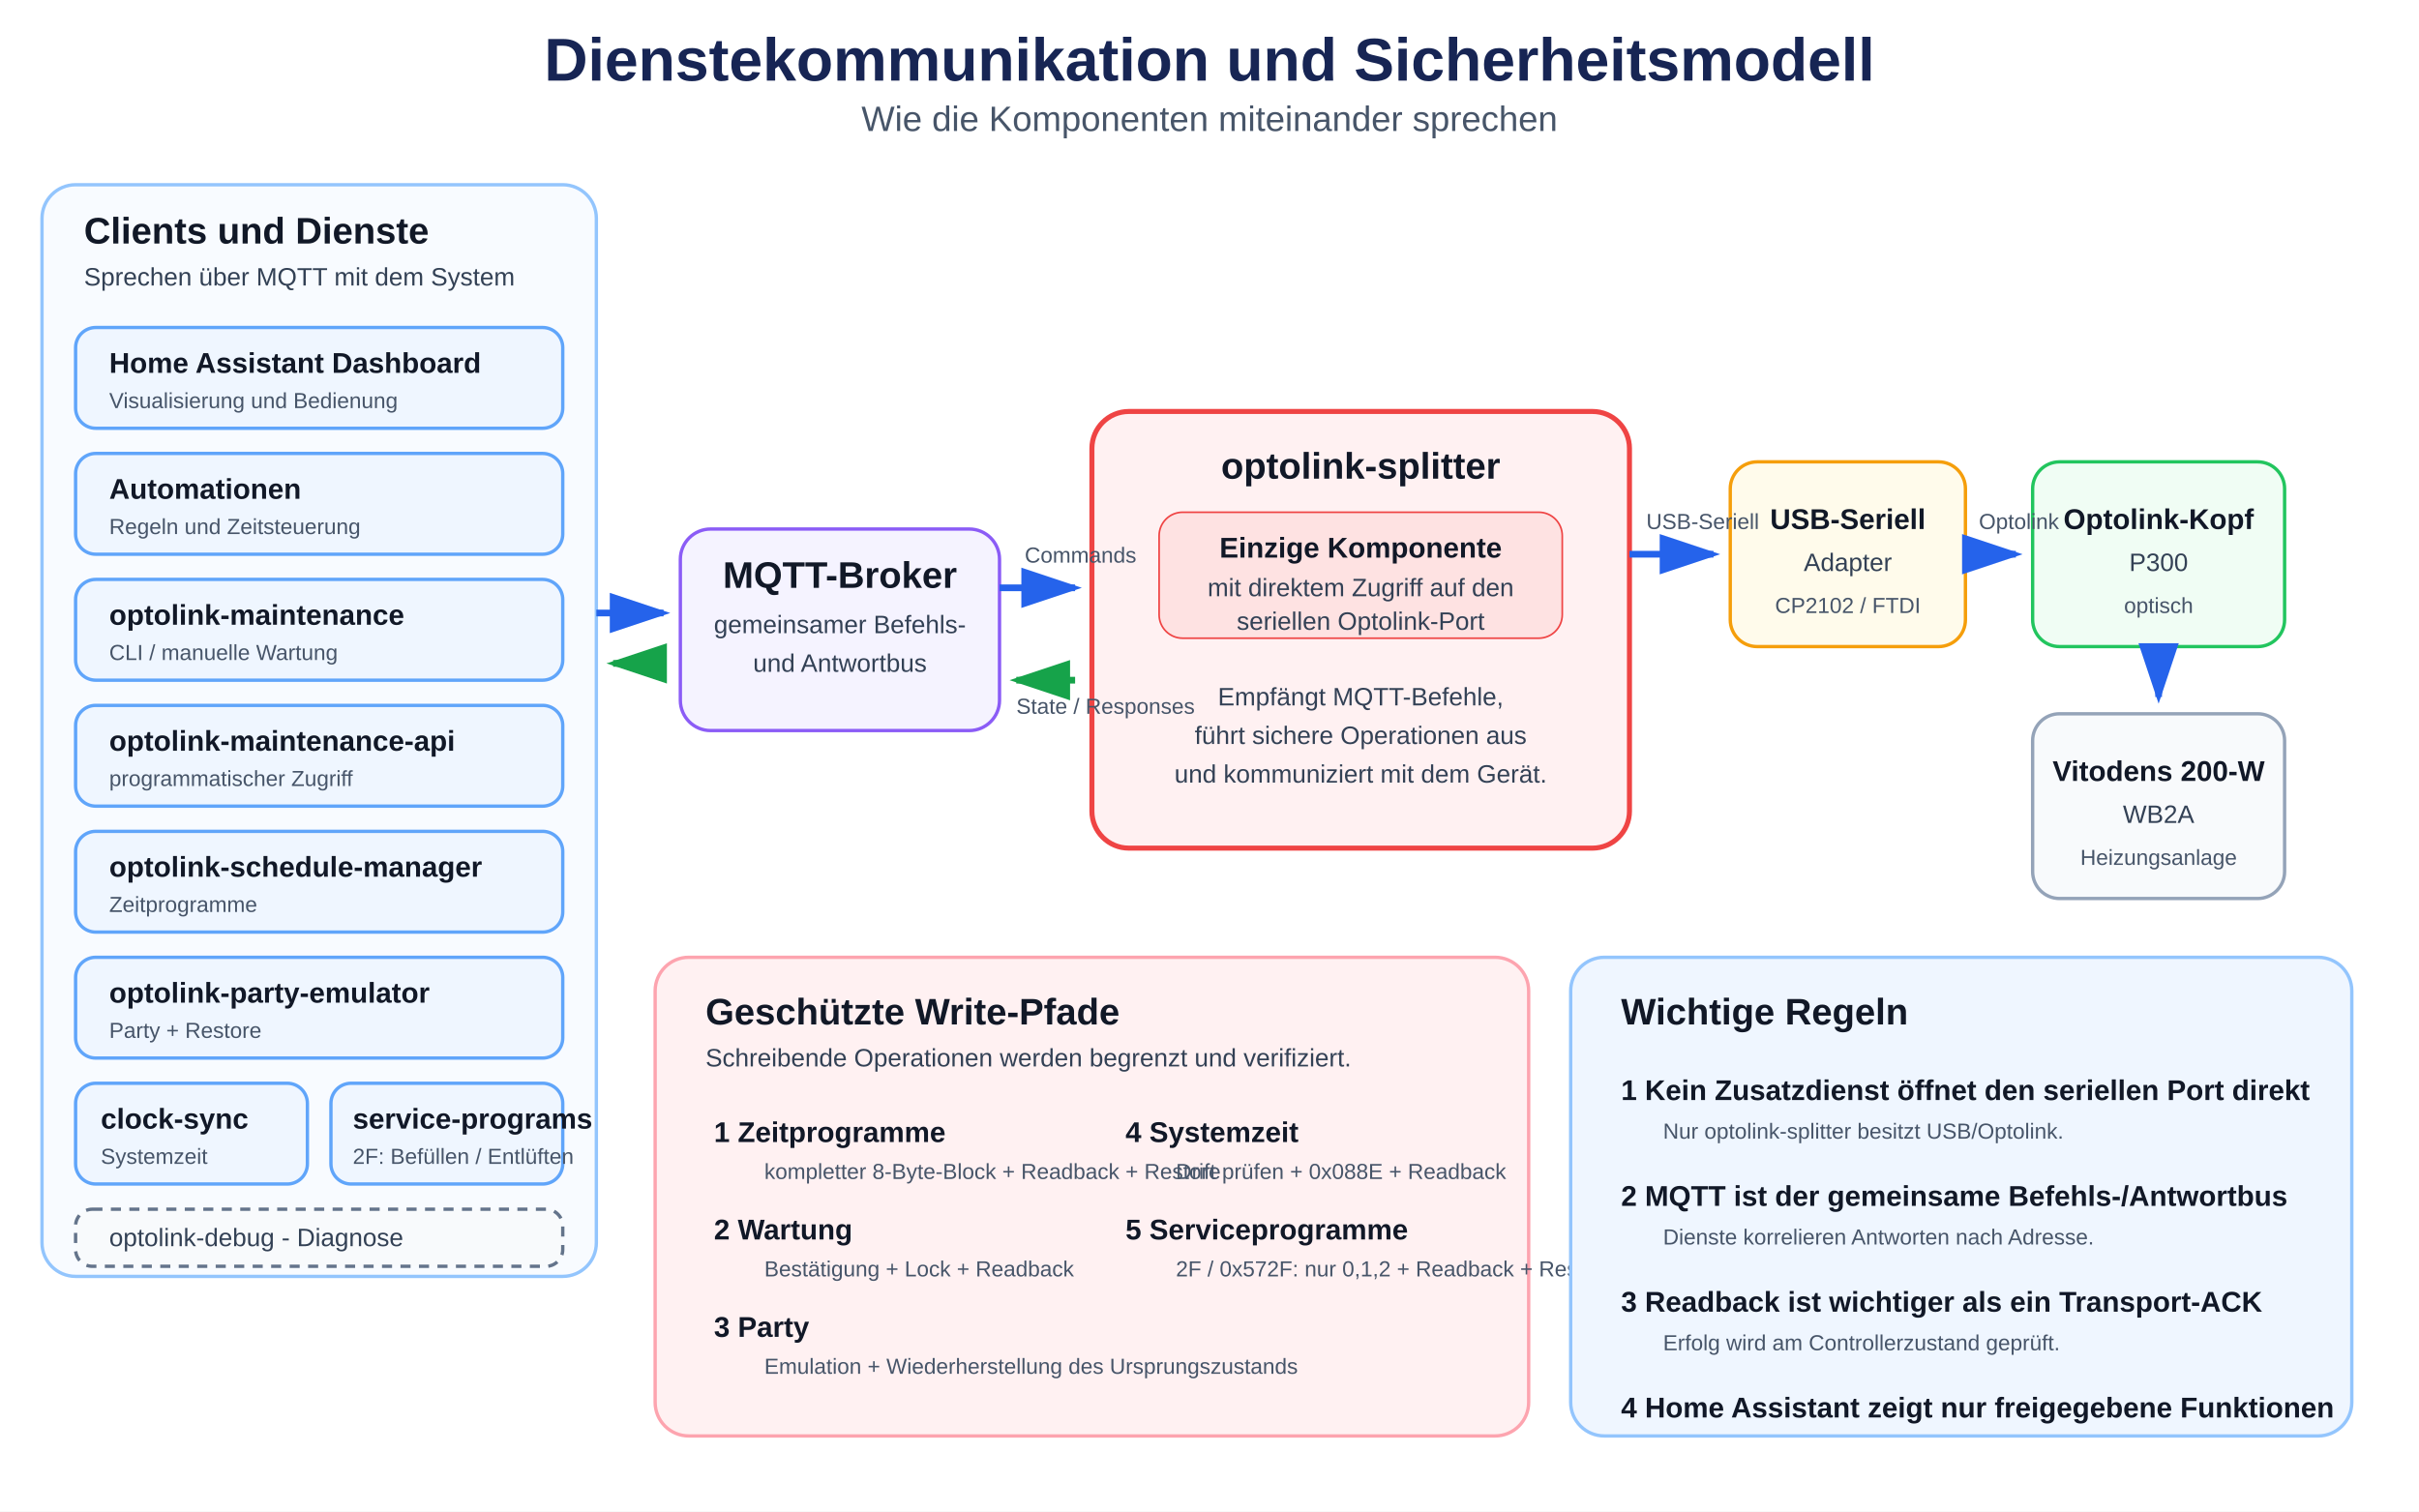
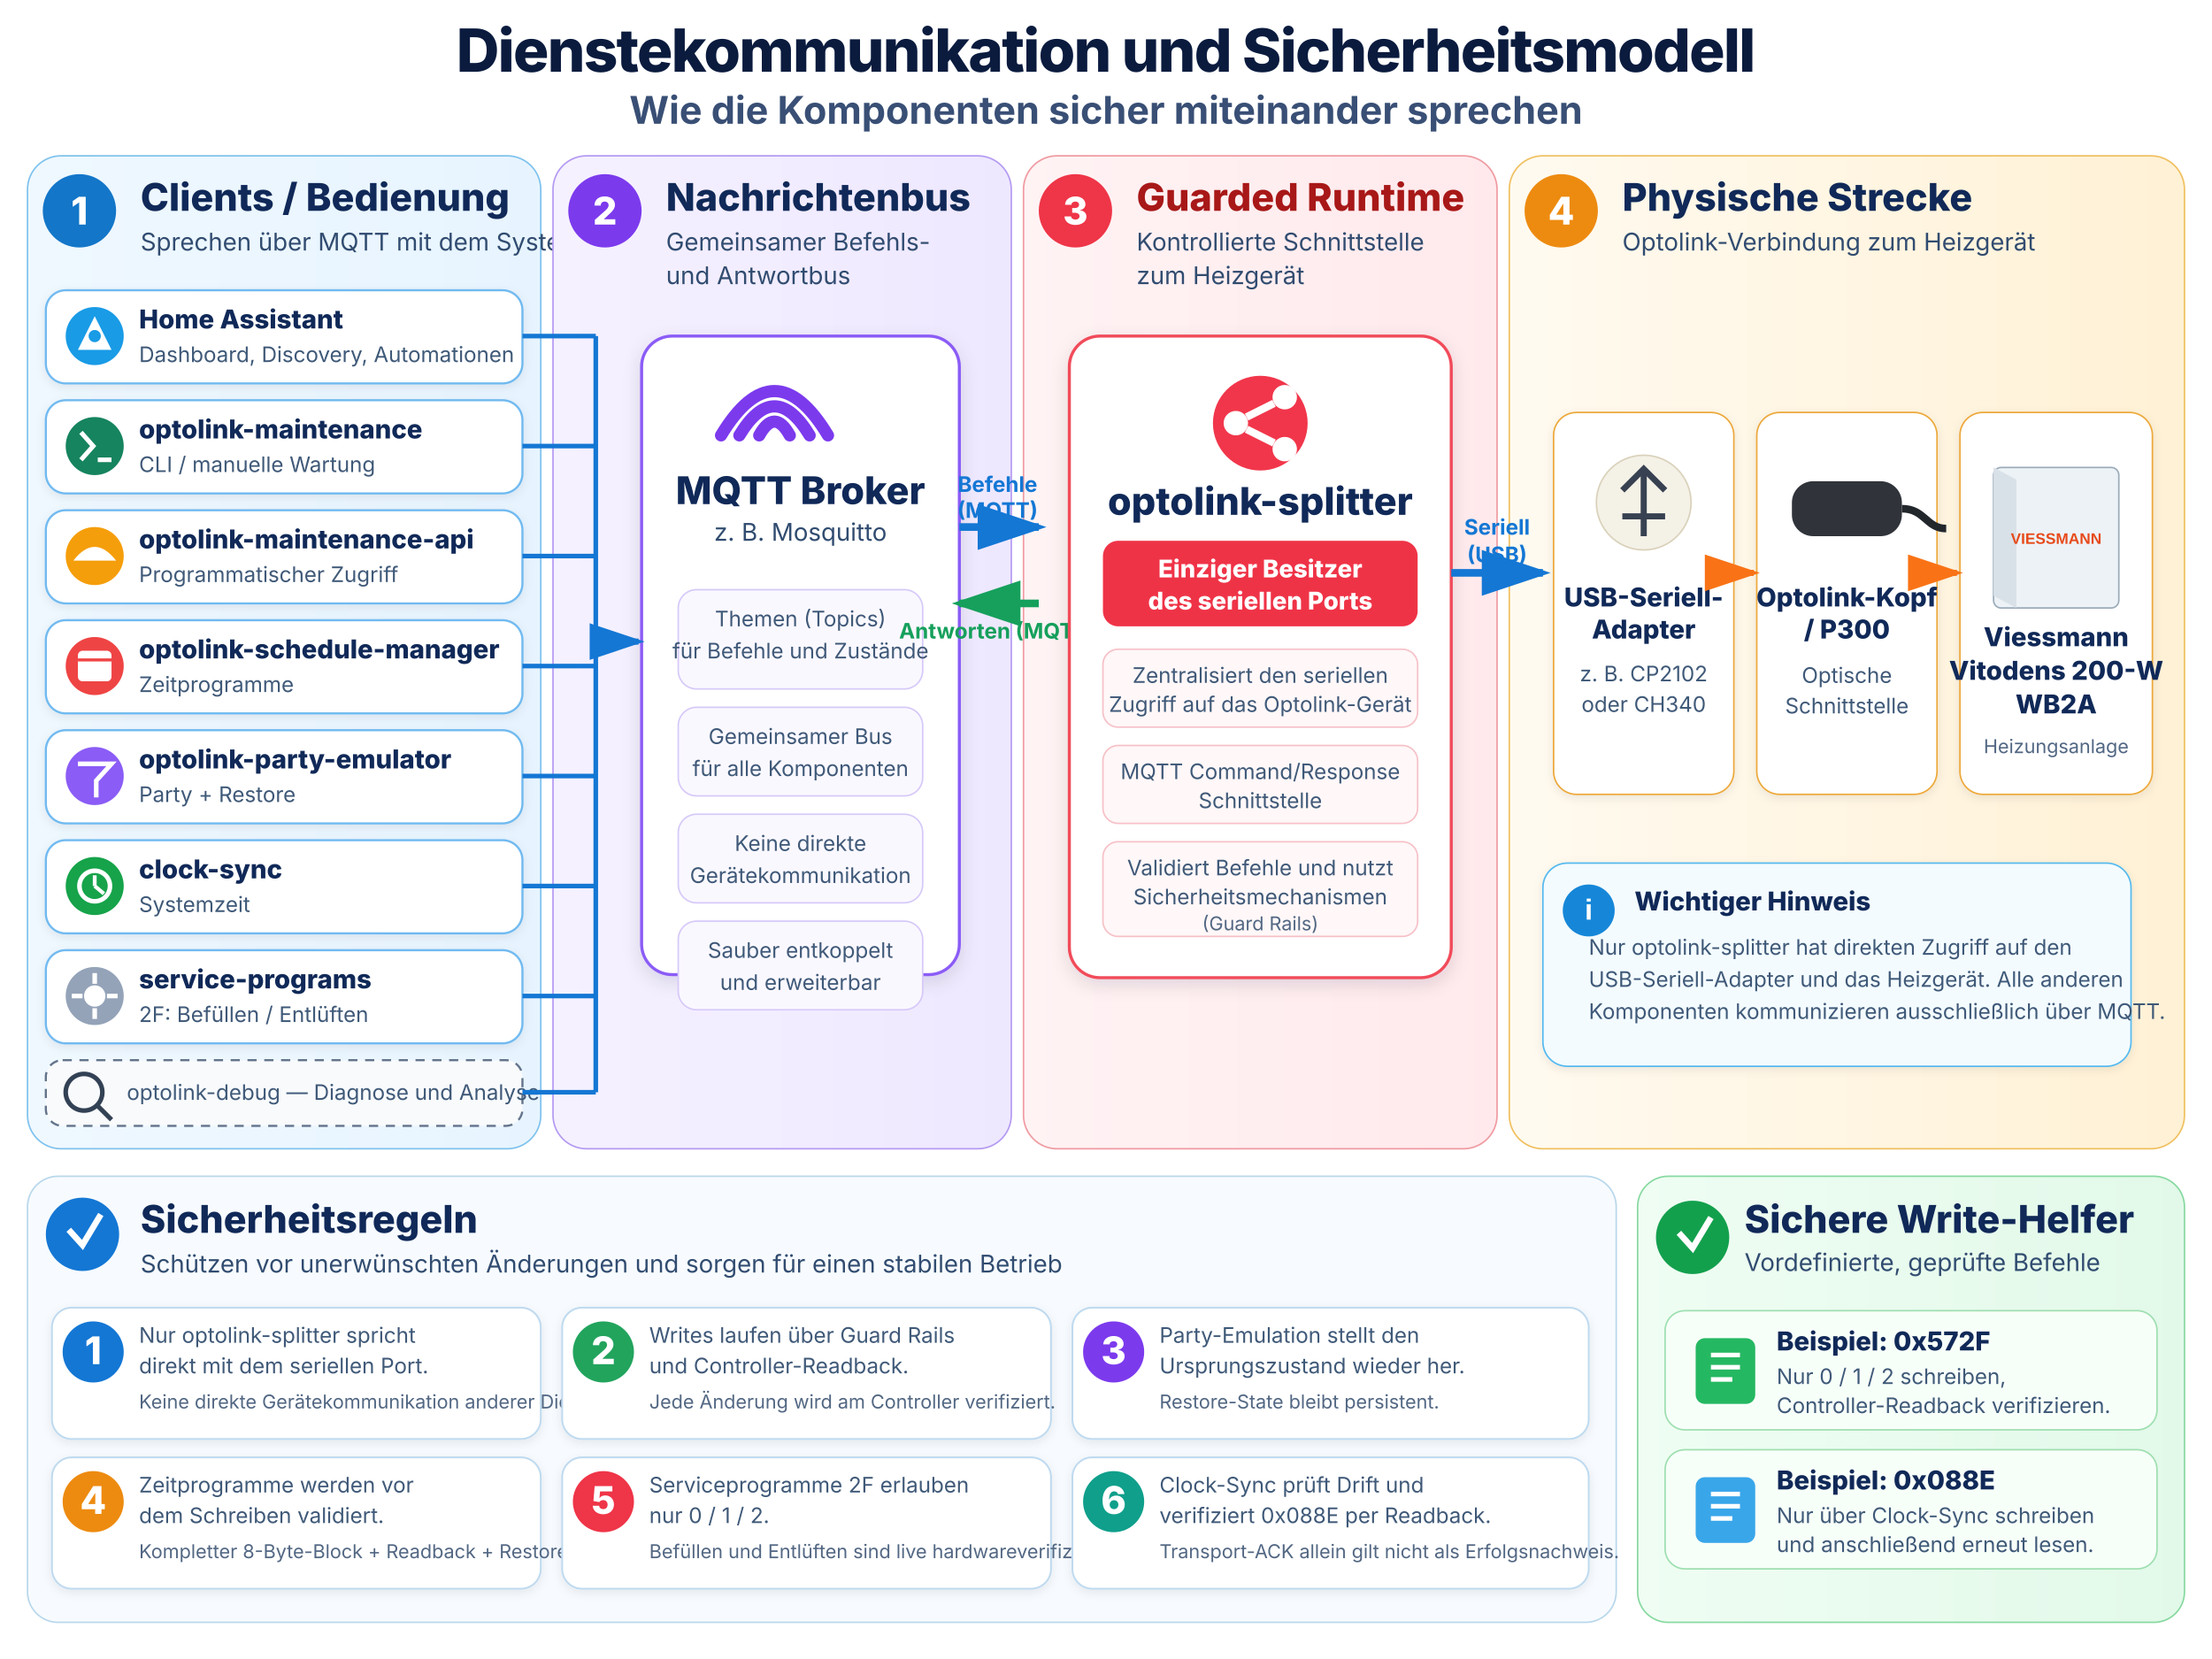
- <svg xmlns="http://www.w3.org/2000/svg" width="1440" height="900" viewBox="0 0 1440 900" role="img" aria-labelledby="title desc">
+ <svg xmlns="http://www.w3.org/2000/svg" width="1448" height="1086" viewBox="0 0 1448 1086" role="img" aria-labelledby="title desc">
  <defs>
-     <marker id="ab" markerWidth="10" markerHeight="10" refX="8" refY="3" orient="auto">
-       <path d="M0,0 L0,6 L9,3 z" fill="#2563eb" />
+     <linearGradient id="bluePanel" x1="0" x2="1">
+       <stop stop-color="#eff8ff" />
+       <stop offset="1" stop-color="#e7f4ff" />
+     </linearGradient>
+     <linearGradient id="violetPanel" x1="0" x2="1">
+       <stop stop-color="#f5f1ff" />
+       <stop offset="1" stop-color="#eee8ff" />
+     </linearGradient>
+     <linearGradient id="redPanel" x1="0" x2="1">
+       <stop stop-color="#fff3f4" />
+       <stop offset="1" stop-color="#ffe9ec" />
+     </linearGradient>
+     <linearGradient id="yellowPanel" x1="0" x2="1">
+       <stop stop-color="#fffaf0" />
+       <stop offset="1" stop-color="#fff1d5" />
+     </linearGradient>
+     <linearGradient id="greenPanel" x1="0" x2="1">
+       <stop stop-color="#effdf3" />
+       <stop offset="1" stop-color="#e2f9e9" />
+     </linearGradient>
+     <filter id="shadow" x="-20%" y="-20%" width="140%" height="140%">
+       <feDropShadow dx="0" dy="4" stdDeviation="6" flood-color="#0f172a" flood-opacity=".12" />
+     </filter>
+     <filter id="soft" x="-20%" y="-20%" width="140%" height="140%">
+       <feDropShadow dx="0" dy="2" stdDeviation="3" flood-color="#0f172a" flood-opacity=".08" />
+     </filter>
+     <marker id="blueArrow" markerWidth="10" markerHeight="10" refX="8" refY="3" orient="auto">
+       <path d="M0,0 L0,6 L9,3 z" fill="#1477d4" />
    </marker>
-     <marker id="ag" markerWidth="10" markerHeight="10" refX="8" refY="3" orient="auto">
-       <path d="M0,0 L0,6 L9,3 z" fill="#16a34a" />
+     <marker id="greenArrow" markerWidth="10" markerHeight="10" refX="8" refY="3" orient="auto">
+       <path d="M0,0 L0,6 L9,3 z" fill="#16a05c" />
+     </marker>
+     <marker id="orangeArrow" markerWidth="10" markerHeight="10" refX="8" refY="3" orient="auto">
+       <path d="M0,0 L0,6 L9,3 z" fill="#f97316" />
    </marker>
    <style>
-     .title{font:700 36px Arial,sans-serif;fill:#172554}.sub{font:21px Arial,sans-serif;fill:#475569}
-     .h{font:700 22px Arial,sans-serif;fill:#111827}.label{font:700 17px Arial,sans-serif;fill:#111827}
-     .text{font:15px Arial,sans-serif;fill:#334155}.small{font:13px Arial,sans-serif;fill:#475569}
-     .client{fill:#eff6ff;stroke:#60a5fa;stroke-width:2}.safe{fill:#fff1f2;stroke:#fda4af;stroke-width:2}.rule{fill:#eff6ff;stroke:#93c5fd;stroke-width:2}
-     .blue{stroke:#2563eb;stroke-width:4;fill:none;marker-end:url(#ab)}.green{stroke:#16a34a;stroke-width:4;fill:none;marker-end:url(#ag)}
+     .title{font:800 39px Inter,Segoe UI,Arial,sans-serif;fill:#0a1b3e;letter-spacing:-1px}
+     .subtitle{font:700 25px Inter,Segoe UI,Arial,sans-serif;fill:#394f75}
+     .h{font:800 25px Inter,Segoe UI,Arial,sans-serif;fill:#102958}
+     .h-red{font:800 25px Inter,Segoe UI,Arial,sans-serif;fill:#a81818}
+     .body{font:16px Inter,Segoe UI,Arial,sans-serif;fill:#314c70}
+     .label{font:800 17px Inter,Segoe UI,Arial,sans-serif;fill:#102958}
+     .small{font:14px Inter,Segoe UI,Arial,sans-serif;fill:#3f5978}
+     .tiny{font:12.5px Inter,Segoe UI,Arial,sans-serif;fill:#526783}
+     .step{font:800 25px Inter,Segoe UI,Arial,sans-serif;fill:#fff}
+     .client{fill:#fff;stroke:#71baf0;stroke-width:1.4;filter:url(#soft)}
+     .rule{fill:#fff;stroke:#bfdaef;stroke-width:1.2;filter:url(#soft)}
  </style>
  </defs>
-   <rect width="1440" height="900" fill="#fff" />
-   <text x="720" y="48" text-anchor="middle" class="title">Dienstekommunikation und Sicherheitsmodell</text>
-   <text x="720" y="78" text-anchor="middle" class="sub">Wie die Komponenten miteinander sprechen</text>
-   <rect x="25" y="110" width="330" height="650" rx="20" fill="#f8fbff" stroke="#93c5fd" stroke-width="2" />
-   <text x="50" y="145" class="h">Clients und Dienste</text>
-   <text x="50" y="170" class="text">Sprechen über MQTT mit dem System</text>
+   <rect width="1448" height="1086" fill="#fff" />
+   <text x="724" y="47" text-anchor="middle" class="title">Dienstekommunikation und Sicherheitsmodell</text>
+   <text x="724" y="81" text-anchor="middle" class="subtitle">Wie die Komponenten sicher miteinander sprechen</text>
+   <rect x="18" y="102" width="336" height="650" rx="22" fill="url(#bluePanel)" stroke="#7fc2ed" />
+   <circle cx="52" cy="138" r="24" fill="#1376c8" />
+   <text x="52" y="147" text-anchor="middle" class="step">1</text>
+   <text x="92" y="138" class="h">Clients / Bedienung</text>
+   <text x="92" y="164" class="body">Sprechen über MQTT mit dem System</text>
+   <rect x="362" y="102" width="300" height="650" rx="22" fill="url(#violetPanel)" stroke="#b49af2" />
+   <circle cx="396" cy="138" r="24" fill="#7c3aed" />
+   <text x="396" y="147" text-anchor="middle" class="step">2</text>
+   <text x="436" y="138" class="h">Nachrichtenbus</text>
+   <text x="436" y="164" class="body">Gemeinsamer Befehls-</text>
+   <text x="436" y="186" class="body">und Antwortbus</text>
+   <rect x="670" y="102" width="310" height="650" rx="22" fill="url(#redPanel)" stroke="#f09aa1" />
+   <circle cx="704" cy="138" r="24" fill="#ef3548" />
+   <text x="704" y="147" text-anchor="middle" class="step">3</text>
+   <text x="744" y="138" class="h-red">Guarded Runtime</text>
+   <text x="744" y="164" class="body">Kontrollierte Schnittstelle</text>
+   <text x="744" y="186" class="body">zum Heizgerät</text>
+   <rect x="988" y="102" width="442" height="650" rx="22" fill="url(#yellowPanel)" stroke="#f0c060" />
+   <circle cx="1022" cy="138" r="24" fill="#ed8b10" />
+   <text x="1022" y="147" text-anchor="middle" class="step">4</text>
+   <text x="1062" y="138" class="h">Physische Strecke</text>
+   <text x="1062" y="164" class="body">Optolink-Verbindung zum Heizgerät</text>
  <g>
-     <rect x="45" y="195" width="290" height="60" rx="12" class="client" />
-     <text x="65" y="222" class="label">Home Assistant Dashboard</text>
-     <text x="65" y="243" class="small">Visualisierung und Bedienung</text>
-     <rect x="45" y="270" width="290" height="60" rx="12" class="client" />
-     <text x="65" y="297" class="label">Automationen</text>
-     <text x="65" y="318" class="small">Regeln und Zeitsteuerung</text>
-     <rect x="45" y="345" width="290" height="60" rx="12" class="client" />
-     <text x="65" y="372" class="label">optolink-maintenance</text>
-     <text x="65" y="393" class="small">CLI / manuelle Wartung</text>
-     <rect x="45" y="420" width="290" height="60" rx="12" class="client" />
-     <text x="65" y="447" class="label">optolink-maintenance-api</text>
-     <text x="65" y="468" class="small">programmatischer Zugriff</text>
-     <rect x="45" y="495" width="290" height="60" rx="12" class="client" />
-     <text x="65" y="522" class="label">optolink-schedule-manager</text>
-     <text x="65" y="543" class="small">Zeitprogramme</text>
-     <rect x="45" y="570" width="290" height="60" rx="12" class="client" />
-     <text x="65" y="597" class="label">optolink-party-emulator</text>
-     <text x="65" y="618" class="small">Party + Restore</text>
-     <rect x="45" y="645" width="138" height="60" rx="12" class="client" />
-     <text x="60" y="672" class="label">clock-sync</text>
-     <text x="60" y="693" class="small">Systemzeit</text>
-     <rect x="197" y="645" width="138" height="60" rx="12" class="client" />
-     <text x="210" y="672" class="label">service-programs</text>
-     <text x="210" y="693" class="small">2F: Befüllen / Entlüften</text>
-     <rect x="45" y="720" width="290" height="34" rx="10" fill="#f8fafc" stroke="#64748b" stroke-width="2" stroke-dasharray="6 5" />
-     <text x="65" y="742" class="text">optolink-debug - Diagnose</text>
+     <rect x="30" y="190" width="312" height="61" rx="13" class="client" />
+     <circle cx="62" cy="220" r="19" fill="#199be6" />
+     <path d="M51 229 L62 207 L73 229 Z" fill="#fff" />
+     <circle cx="62" cy="220" r="4" fill="#199be6" />
+     <text x="91" y="215" class="label">Home Assistant</text>
+     <text x="91" y="237" class="small">Dashboard, Discovery, Automationen</text>
+     <rect x="30" y="262" width="312" height="61" rx="13" class="client" />
+     <circle cx="62" cy="292" r="19" fill="#16845e" />
+     <path d="M53 283 L61 292 L53 301 M64 301 H73" stroke="#fff" stroke-width="3" fill="none" />
+     <text x="91" y="287" class="label">optolink-maintenance</text>
+     <text x="91" y="309" class="small">CLI / manuelle Wartung</text>
+     <rect x="30" y="334" width="312" height="61" rx="13" class="client" />
+     <circle cx="62" cy="364" r="19" fill="#f59e0b" />
+     <path d="M48 367 q14 -18 28 0 z" fill="#fff" />
+     <text x="91" y="359" class="label">optolink-maintenance-api</text>
+     <text x="91" y="381" class="small">Programmatischer Zugriff</text>
+     <rect x="30" y="406" width="312" height="61" rx="13" class="client" />
+     <circle cx="62" cy="436" r="19" fill="#ef4444" />
+     <rect x="51" y="426" width="22" height="20" rx="3" fill="#fff" />
+     <path d="M51 432 H73" stroke="#ef4444" stroke-width="2" />
+     <text x="91" y="431" class="label">optolink-schedule-manager</text>
+     <text x="91" y="453" class="small">Zeitprogramme</text>
+     <rect x="30" y="478" width="312" height="61" rx="13" class="client" />
+     <circle cx="62" cy="508" r="19" fill="#8b5cf6" />
+     <path d="M51 500 H73 L63 511 V522" stroke="#fff" stroke-width="3" fill="none" />
+     <text x="91" y="503" class="label">optolink-party-emulator</text>
+     <text x="91" y="525" class="small">Party + Restore</text>
+     <rect x="30" y="550" width="312" height="61" rx="13" class="client" />
+     <circle cx="62" cy="580" r="19" fill="#16a34a" />
+     <circle cx="62" cy="580" r="10" fill="none" stroke="#fff" stroke-width="3" />
+     <path d="M62 580 V573 M62 580 L68 585" stroke="#fff" stroke-width="2.5" />
+     <text x="91" y="575" class="label">clock-sync</text>
+     <text x="91" y="597" class="small">Systemzeit</text>
+     <rect x="30" y="622" width="312" height="61" rx="13" class="client" />
+     <circle cx="62" cy="652" r="19" fill="#94a3b8" />
+     <circle cx="62" cy="652" r="7" fill="#fff" />
+     <path d="M62 637 V644 M62 660 V667 M47 652 H54 M70 652 H77" stroke="#fff" stroke-width="3" />
+     <text x="91" y="647" class="label">service-programs</text>
+     <text x="91" y="669" class="small">2F: Befüllen / Entlüften</text>
+     <rect x="30" y="694" width="312" height="43" rx="11" fill="#f8fafc" stroke="#64748b" stroke-width="1.4" stroke-dasharray="6 5" />
+     <circle cx="55" cy="715" r="12" fill="none" stroke="#334155" stroke-width="3" />
+     <path d="M64 724 L73 733" stroke="#334155" stroke-width="3" />
+     <text x="83" y="720" class="small" font-weight="700">optolink-debug — Diagnose und Analyse</text>
  </g>
-   <rect x="405" y="315" width="190" height="120" rx="18" fill="#f5f3ff" stroke="#8b5cf6" stroke-width="2" />
-   <text x="500" y="350" text-anchor="middle" class="h">MQTT-Broker</text>
-   <text x="500" y="377" text-anchor="middle" class="text">gemeinsamer Befehls-</text>
-   <text x="500" y="400" text-anchor="middle" class="text">und Antwortbus</text>
-   <path d="M355 365 H395" class="blue" />
-   <path d="M395 395 H365" class="green" />
-   <rect x="650" y="245" width="320" height="260" rx="22" fill="#fff1f2" stroke="#ef4444" stroke-width="3" />
-   <text x="810" y="285" text-anchor="middle" class="h">optolink-splitter</text>
-   <rect x="690" y="305" width="240" height="75" rx="14" fill="#fee2e2" stroke="#ef4444" />
-   <text x="810" y="332" text-anchor="middle" class="label">Einzige Komponente</text>
-   <text x="810" y="355" text-anchor="middle" class="text">mit direktem Zugriff auf den</text>
-   <text x="810" y="375" text-anchor="middle" class="text">seriellen Optolink-Port</text>
-   <text x="810" y="420" text-anchor="middle" class="text">Empfängt MQTT-Befehle,</text>
-   <text x="810" y="443" text-anchor="middle" class="text">führt sichere Operationen aus</text>
-   <text x="810" y="466" text-anchor="middle" class="text">und kommuniziert mit dem Gerät.</text>
-   <path d="M595 350 H640" class="blue" />
-   <path d="M640 405 H605" class="green" />
-   <text x="610" y="335" class="small">Commands</text>
-   <text x="605" y="425" class="small">State / Responses</text>
-   <rect x="1030" y="275" width="140" height="110" rx="16" fill="#fffbeb" stroke="#f59e0b" stroke-width="2" />
-   <text x="1100" y="315" text-anchor="middle" class="label">USB-Seriell</text>
-   <text x="1100" y="340" text-anchor="middle" class="text">Adapter</text>
-   <text x="1100" y="365" text-anchor="middle" class="small">CP2102 / FTDI</text>
-   <rect x="1210" y="275" width="150" height="110" rx="16" fill="#f0fdf4" stroke="#22c55e" stroke-width="2" />
-   <text x="1285" y="315" text-anchor="middle" class="label">Optolink-Kopf</text>
-   <text x="1285" y="340" text-anchor="middle" class="text">P300</text>
-   <text x="1285" y="365" text-anchor="middle" class="small">optisch</text>
-   <rect x="1210" y="425" width="150" height="110" rx="16" fill="#f8fafc" stroke="#94a3b8" stroke-width="2" />
-   <text x="1285" y="465" text-anchor="middle" class="label">Vitodens 200-W</text>
-   <text x="1285" y="490" text-anchor="middle" class="text">WB2A</text>
-   <text x="1285" y="515" text-anchor="middle" class="small">Heizungsanlage</text>
-   <path d="M970 330 H1020" class="blue" />
-   <text x="980" y="315" class="small">USB-Seriell</text>
-   <path d="M1170 330 H1200" class="blue" />
-   <text x="1178" y="315" class="small">Optolink</text>
-   <path d="M1285 385 V415" class="blue" />
-   <rect x="390" y="570" width="520" height="285" rx="20" class="safe" />
-   <text x="420" y="610" class="h">Geschützte Write-Pfade</text>
-   <text x="420" y="635" class="text">Schreibende Operationen werden begrenzt und verifiziert.</text>
-   <text x="425" y="680" class="label">1  Zeitprogramme</text>
-   <text x="455" y="702" class="small">kompletter 8-Byte-Block + Readback + Restore</text>
-   <text x="425" y="738" class="label">2  Wartung</text>
-   <text x="455" y="760" class="small">Bestätigung + Lock + Readback</text>
-   <text x="425" y="796" class="label">3  Party</text>
-   <text x="455" y="818" class="small">Emulation + Wiederherstellung des Ursprungszustands</text>
-   <text x="670" y="680" class="label">4  Systemzeit</text>
-   <text x="700" y="702" class="small">Drift prüfen + 0x088E + Readback</text>
-   <text x="670" y="738" class="label">5  Serviceprogramme</text>
-   <text x="700" y="760" class="small">2F / 0x572F: nur 0,1,2 + Readback + Restore</text>
-   <rect x="935" y="570" width="465" height="285" rx="20" class="rule" />
-   <text x="965" y="610" class="h">Wichtige Regeln</text>
-   <text x="965" y="655" class="label">1  Kein Zusatzdienst öffnet den seriellen Port direkt</text>
-   <text x="990" y="678" class="small">Nur optolink-splitter besitzt USB/Optolink.</text>
-   <text x="965" y="718" class="label">2  MQTT ist der gemeinsame Befehls-/Antwortbus</text>
-   <text x="990" y="741" class="small">Dienste korrelieren Antworten nach Adresse.</text>
-   <text x="965" y="781" class="label">3  Readback ist wichtiger als ein Transport-ACK</text>
-   <text x="990" y="804" class="small">Erfolg wird am Controllerzustand geprüft.</text>
-   <text x="965" y="844" class="label">4  Home Assistant zeigt nur freigegebene Funktionen</text>
+   <path d="M342 220 H390 M342 292 H390 M342 364 H390 M342 436 H390 M342 508 H390 M342 580 H390 M342 652 H390 M342 715 H390" stroke="#1477d4" stroke-width="3" fill="none" />
+   <path d="M390 220 V715" stroke="#1477d4" stroke-width="3" fill="none" />
+   <rect x="420" y="220" width="208" height="418" rx="20" fill="#fff" stroke="#8b5cf6" stroke-width="2" filter="url(#shadow)" />
+   <path d="M472 285 q35 -58 70 0 M484 285 q23 -38 46 0 M497 285 q10 -18 20 0" stroke="#7c3aed" stroke-width="8" fill="none" stroke-linecap="round" />
+   <text x="524" y="330" text-anchor="middle" class="h">MQTT Broker</text>
+   <text x="524" y="354" text-anchor="middle" class="body">z. B. Mosquitto</text>
+   <rect x="444" y="386" width="160" height="65" rx="12" fill="#faf8ff" stroke="#d6c9f8" />
+   <text x="524" y="410" text-anchor="middle" class="small">Themen (Topics)</text>
+   <text x="524" y="431" text-anchor="middle" class="small">für Befehle und Zustände</text>
+   <rect x="444" y="463" width="160" height="58" rx="12" fill="#faf8ff" stroke="#d6c9f8" />
+   <text x="524" y="487" text-anchor="middle" class="small">Gemeinsamer Bus</text>
+   <text x="524" y="508" text-anchor="middle" class="small">für alle Komponenten</text>
+   <rect x="444" y="533" width="160" height="58" rx="12" fill="#faf8ff" stroke="#d6c9f8" />
+   <text x="524" y="557" text-anchor="middle" class="small">Keine direkte</text>
+   <text x="524" y="578" text-anchor="middle" class="small">Gerätekommunikation</text>
+   <rect x="444" y="603" width="160" height="58" rx="12" fill="#faf8ff" stroke="#d6c9f8" />
+   <text x="524" y="627" text-anchor="middle" class="small">Sauber entkoppelt</text>
+   <text x="524" y="648" text-anchor="middle" class="small">und erweiterbar</text>
+   <path d="M390 420 H418" stroke="#1477d4" stroke-width="4" marker-end="url(#blueArrow)" />
+   <path d="M628 345 H680" stroke="#1477d4" stroke-width="5" marker-end="url(#blueArrow)" />
+   <text x="653" y="322" text-anchor="middle" font-family="Inter,Segoe UI,Arial" font-size="14" font-weight="700" fill="#1477d4">Befehle</text>
+   <text x="653" y="339" text-anchor="middle" font-family="Inter,Segoe UI,Arial" font-size="14" font-weight="700" fill="#1477d4">(MQTT)</text>
+   <path d="M680 395 H628" stroke="#16a05c" stroke-width="5" marker-end="url(#greenArrow)" />
+   <text x="653" y="418" text-anchor="middle" font-family="Inter,Segoe UI,Arial" font-size="14" font-weight="700" fill="#16a05c">Antworten (MQTT)</text>
+   <rect x="700" y="220" width="250" height="420" rx="20" fill="#fff" stroke="#f14b5a" stroke-width="2" filter="url(#shadow)" />
+   <circle cx="825" cy="277" r="31" fill="#f1364b" />
+   <circle cx="809" cy="277" r="8" fill="#fff" />
+   <circle cx="841" cy="260" r="8" fill="#fff" />
+   <circle cx="841" cy="294" r="8" fill="#fff" />
+   <path d="M816 273 L834 264 M816 281 L834 290" stroke="#fff" stroke-width="5" />
+   <text x="825" y="337" text-anchor="middle" class="h">optolink-splitter</text>
+   <rect x="722" y="354" width="206" height="56" rx="10" fill="#ef3347" />
+   <text x="825" y="378" text-anchor="middle" font-family="Inter,Segoe UI,Arial" font-size="16" font-weight="800" fill="#fff">Einziger Besitzer</text>
+   <text x="825" y="399" text-anchor="middle" font-family="Inter,Segoe UI,Arial" font-size="16" font-weight="800" fill="#fff">des seriellen Ports</text>
+   <rect x="722" y="425" width="206" height="51" rx="10" fill="#fff7f8" stroke="#f6c1c7" />
+   <text x="825" y="447" text-anchor="middle" class="small">Zentralisiert den seriellen</text>
+   <text x="825" y="466" text-anchor="middle" class="small">Zugriff auf das Optolink-Gerät</text>
+   <rect x="722" y="488" width="206" height="51" rx="10" fill="#fff7f8" stroke="#f6c1c7" />
+   <text x="825" y="510" text-anchor="middle" class="small">MQTT Command/Response</text>
+   <text x="825" y="529" text-anchor="middle" class="small">Schnittstelle</text>
+   <rect x="722" y="551" width="206" height="62" rx="10" fill="#fff7f8" stroke="#f6c1c7" />
+   <text x="825" y="573" text-anchor="middle" class="small">Validiert Befehle und nutzt</text>
+   <text x="825" y="592" text-anchor="middle" class="small">Sicherheitsmechanismen</text>
+   <text x="825" y="609" text-anchor="middle" class="tiny">(Guard Rails)</text>
+   <path d="M950 375 H1010" stroke="#1477d4" stroke-width="5" marker-end="url(#blueArrow)" />
+   <text x="980" y="350" text-anchor="middle" font-family="Inter,Segoe UI,Arial" font-size="14" font-weight="700" fill="#1477d4">Seriell</text>
+   <text x="980" y="368" text-anchor="middle" font-family="Inter,Segoe UI,Arial" font-size="14" font-weight="700" fill="#1477d4">(USB)</text>
+   <rect x="1017" y="270" width="118" height="250" rx="15" fill="#fff" stroke="#eca83a" filter="url(#soft)" />
+   <circle cx="1076" cy="329" r="31" fill="#f4f1e7" stroke="#d9d1ba" />
+   <path d="M1076 307 V351 M1062 321 L1076 307 L1090 321 M1062 338 H1090" stroke="#374151" stroke-width="4" fill="none" />
+   <text x="1076" y="397" text-anchor="middle" class="label">USB-Seriell-</text>
+   <text x="1076" y="418" text-anchor="middle" class="label">Adapter</text>
+   <text x="1076" y="446" text-anchor="middle" class="small">z. B. CP2102</text>
+   <text x="1076" y="466" text-anchor="middle" class="small">oder CH340</text>
+   <rect x="1150" y="270" width="118" height="250" rx="15" fill="#fff" stroke="#eca83a" filter="url(#soft)" />
+   <rect x="1173" y="315" width="72" height="36" rx="14" fill="#30343a" />
+   <path d="M1245 333 C1260 333 1261 346 1274 346" stroke="#22272c" stroke-width="5" fill="none" />
+   <text x="1209" y="397" text-anchor="middle" class="label">Optolink-Kopf</text>
+   <text x="1209" y="418" text-anchor="middle" class="label">/ P300</text>
+   <text x="1209" y="447" text-anchor="middle" class="small">Optische</text>
+   <text x="1209" y="467" text-anchor="middle" class="small">Schnittstelle</text>
+   <rect x="1283" y="270" width="126" height="250" rx="15" fill="#fff" stroke="#eca83a" filter="url(#soft)" />
+   <rect x="1305" y="306" width="82" height="92" rx="5" fill="#edf2f6" stroke="#9aabb9" />
+   <path d="M1305 306 L1320 314 L1320 398 L1305 390 Z" fill="#d9e1e8" />
+   <text x="1346" y="356" text-anchor="middle" font-family="Arial" font-size="10" font-weight="700" fill="#e74a1a">VIESSMANN</text>
+   <text x="1346" y="423" text-anchor="middle" class="label">Viessmann</text>
+   <text x="1346" y="445" text-anchor="middle" class="label">Vitodens 200-W</text>
+   <text x="1346" y="467" text-anchor="middle" class="label">WB2A</text>
+   <text x="1346" y="493" text-anchor="middle" class="tiny">Heizungsanlage</text>
+   <path d="M1135 375 H1148" stroke="#f97316" stroke-width="4" marker-end="url(#orangeArrow)" />
+   <path d="M1268 375 H1281" stroke="#f97316" stroke-width="4" marker-end="url(#orangeArrow)" />
+   <rect x="1010" y="565" width="385" height="133" rx="16" fill="#f3fbff" stroke="#55b9ee" filter="url(#soft)" />
+   <circle cx="1040" cy="596" r="17" fill="#1687d8" />
+   <text x="1040" y="602" text-anchor="middle" font-family="Arial" font-size="19" font-weight="700" fill="#fff">i</text>
+   <text x="1070" y="596" class="label">Wichtiger Hinweis</text>
+   <text x="1040" y="625" class="small">Nur optolink-splitter hat direkten Zugriff auf den</text>
+   <text x="1040" y="646" class="small">USB-Seriell-Adapter und das Heizgerät. Alle anderen</text>
+   <text x="1040" y="667" class="small">Komponenten kommunizieren ausschließlich über MQTT.</text>
+   <rect x="18" y="770" width="1040" height="292" rx="20" fill="#f7fbff" stroke="#b8d7eb" />
+   <circle cx="54" cy="808" r="24" fill="#1477d4" />
+   <path d="M45 805 L54 815 L66 795" stroke="#fff" stroke-width="4" fill="none" />
+   <text x="92" y="807" class="h">Sicherheitsregeln</text>
+   <text x="92" y="833" class="body">Schützen vor unerwünschten Änderungen und sorgen für einen stabilen Betrieb</text>
+   <rect x="34" y="856" width="320" height="86" rx="13" class="rule" />
+   <circle cx="61" cy="885" r="20" fill="#1477d4" />
+   <text x="61" y="893" text-anchor="middle" class="step" font-size="19">1</text>
+   <text x="91" y="879" class="small" font-weight="700">Nur optolink-splitter spricht</text>
+   <text x="91" y="899" class="small" font-weight="700">direkt mit dem seriellen Port.</text>
+   <text x="91" y="922" class="tiny">Keine direkte Gerätekommunikation anderer Dienste.</text>
+   <rect x="368" y="856" width="320" height="86" rx="13" class="rule" />
+   <circle cx="395" cy="885" r="20" fill="#22a45d" />
+   <text x="395" y="893" text-anchor="middle" class="step" font-size="19">2</text>
+   <text x="425" y="879" class="small" font-weight="700">Writes laufen über Guard Rails</text>
+   <text x="425" y="899" class="small" font-weight="700">und Controller-Readback.</text>
+   <text x="425" y="922" class="tiny">Jede Änderung wird am Controller verifiziert.</text>
+   <rect x="702" y="856" width="338" height="86" rx="13" class="rule" />
+   <circle cx="729" cy="885" r="20" fill="#7c3aed" />
+   <text x="729" y="893" text-anchor="middle" class="step" font-size="19">3</text>
+   <text x="759" y="879" class="small" font-weight="700">Party-Emulation stellt den</text>
+   <text x="759" y="899" class="small" font-weight="700">Ursprungszustand wieder her.</text>
+   <text x="759" y="922" class="tiny">Restore-State bleibt persistent.</text>
+   <rect x="34" y="954" width="320" height="86" rx="13" class="rule" />
+   <circle cx="61" cy="983" r="20" fill="#ed8b10" />
+   <text x="61" y="991" text-anchor="middle" class="step" font-size="19">4</text>
+   <text x="91" y="977" class="small" font-weight="700">Zeitprogramme werden vor</text>
+   <text x="91" y="997" class="small" font-weight="700">dem Schreiben validiert.</text>
+   <text x="91" y="1020" class="tiny">Kompletter 8-Byte-Block + Readback + Restore.</text>
+   <rect x="368" y="954" width="320" height="86" rx="13" class="rule" />
+   <circle cx="395" cy="983" r="20" fill="#ef3548" />
+   <text x="395" y="991" text-anchor="middle" class="step" font-size="19">5</text>
+   <text x="425" y="977" class="small" font-weight="700">Serviceprogramme 2F erlauben</text>
+   <text x="425" y="997" class="small" font-weight="700">nur 0 / 1 / 2.</text>
+   <text x="425" y="1020" class="tiny">Befüllen und Entlüften sind live hardwareverifiziert.</text>
+   <rect x="702" y="954" width="338" height="86" rx="13" class="rule" />
+   <circle cx="729" cy="983" r="20" fill="#0f9f8b" />
+   <text x="729" y="991" text-anchor="middle" class="step" font-size="19">6</text>
+   <text x="759" y="977" class="small" font-weight="700">Clock-Sync prüft Drift und</text>
+   <text x="759" y="997" class="small" font-weight="700">verifiziert 0x088E per Readback.</text>
+   <text x="759" y="1020" class="tiny">Transport-ACK allein gilt nicht als Erfolgsnachweis.</text>
+   <rect x="1072" y="770" width="358" height="292" rx="20" fill="url(#greenPanel)" stroke="#87d9a0" />
+   <circle cx="1108" cy="810" r="24" fill="#13a04d" />
+   <path d="M1099 807 L1108 817 L1120 797" stroke="#fff" stroke-width="4" fill="none" />
+   <text x="1142" y="807" class="h">Sichere Write-Helfer</text>
+   <text x="1142" y="832" class="body">Vordefinierte, geprüfte Befehle</text>
+   <rect x="1090" y="858" width="322" height="78" rx="13" fill="#f7fff9" stroke="#9edfb0" />
+   <rect x="1110" y="876" width="39" height="43" rx="6" fill="#25b862" />
+   <path d="M1120 887 H1139 M1120 895 H1139 M1120 903 H1134" stroke="#fff" stroke-width="3" />
+   <text x="1163" y="884" class="label">Beispiel: 0x572F</text>
+   <text x="1163" y="906" class="small">Nur 0 / 1 / 2 schreiben,</text>
+   <text x="1163" y="925" class="small">Controller-Readback verifizieren.</text>
+   <rect x="1090" y="949" width="322" height="78" rx="13" fill="#f7fff9" stroke="#9edfb0" />
+   <rect x="1110" y="967" width="39" height="43" rx="6" fill="#39a6ea" />
+   <path d="M1120 978 H1139 M1120 986 H1139 M1120 994 H1134" stroke="#fff" stroke-width="3" />
+   <text x="1163" y="975" class="label">Beispiel: 0x088E</text>
+   <text x="1163" y="997" class="small">Nur über Clock-Sync schreiben</text>
+   <text x="1163" y="1016" class="small">und anschließend erneut lesen.</text>
</svg>
